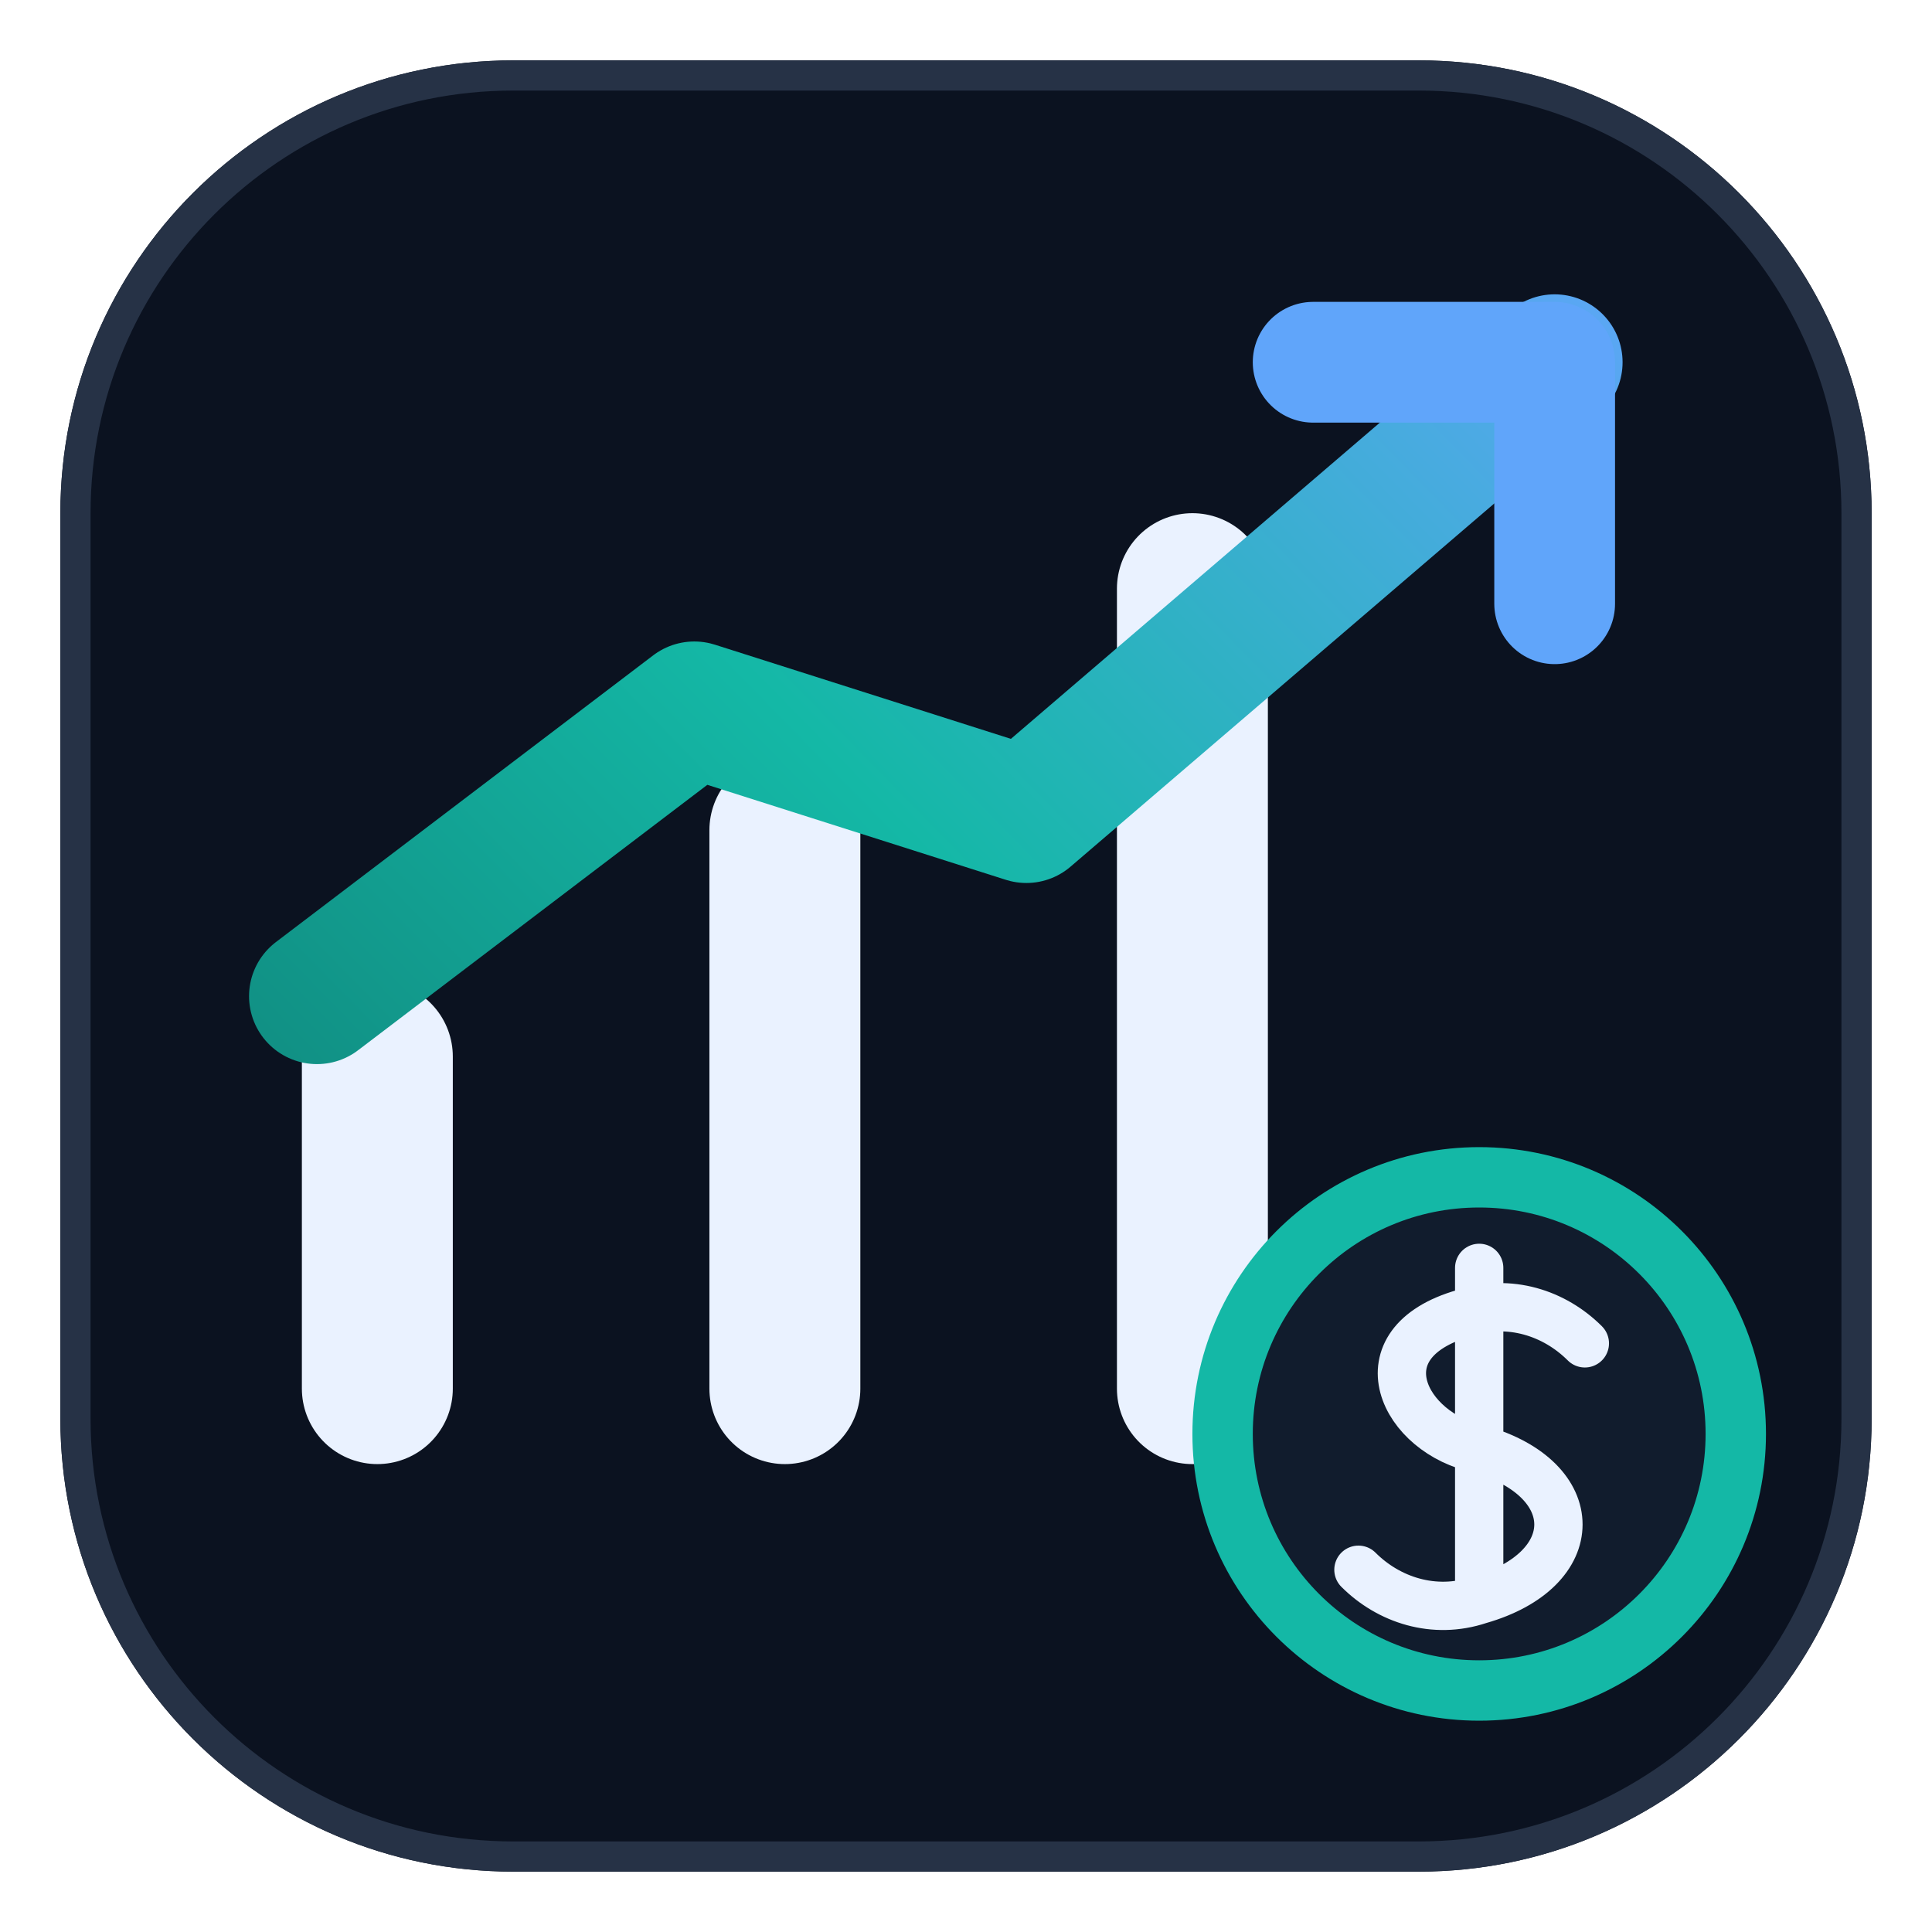
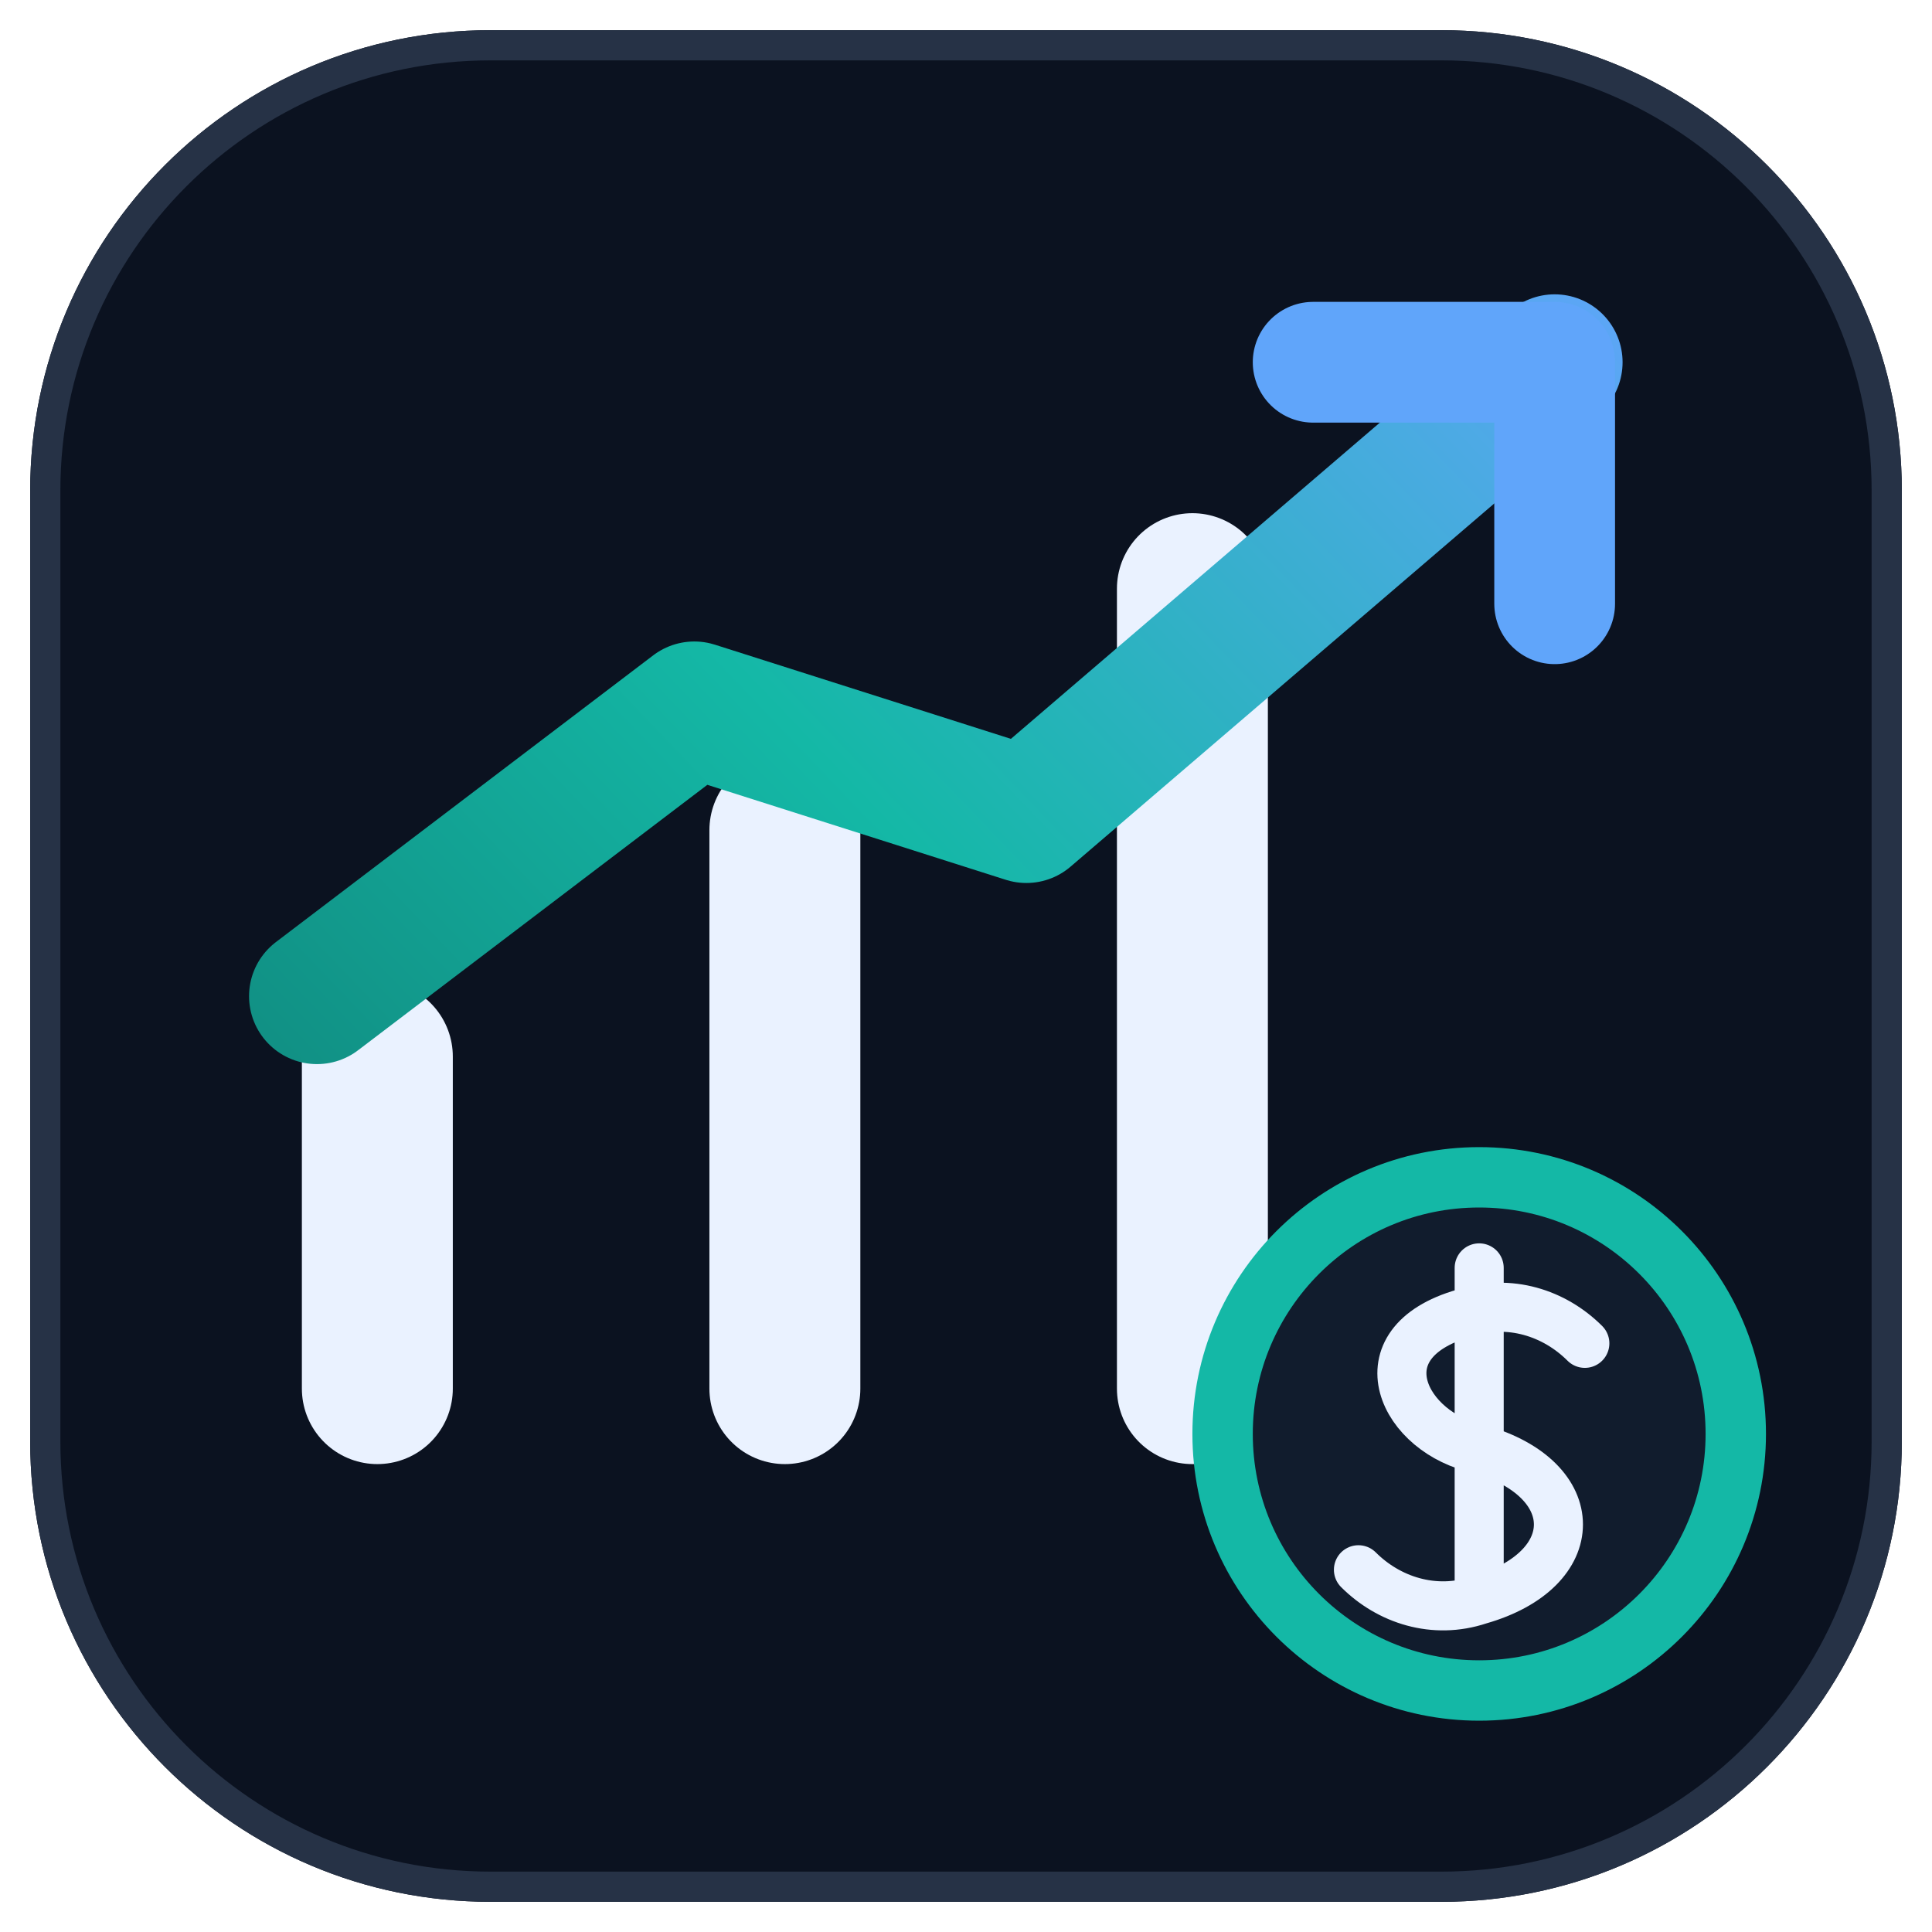
- <svg xmlns="http://www.w3.org/2000/svg" viewBox="0 0 128 128" role="img" aria-label="Wealth Arrays finance logo">
+ <svg xmlns="http://www.w3.org/2000/svg" width="512" height="512" viewBox="0 0 512 512" role="img" aria-label="Wealth Arrays finance logo">
  <defs>
-     <linearGradient id="wa" x1="18" y1="108" x2="110" y2="18" gradientUnits="userSpaceOnUse">
+     <linearGradient id="wa" x1="72" y1="432" x2="440" y2="80" gradientUnits="userSpaceOnUse">
      <stop stop-color="#0F766E" />
      <stop offset=".52" stop-color="#14B8A6" />
      <stop offset="1" stop-color="#60A5FA" />
    </linearGradient>
  </defs>
-   <rect x="4" y="4" width="120" height="120" rx="30" fill="#0B1220" />
-   <rect x="5" y="5" width="118" height="118" rx="29" fill="none" stroke="#263246" stroke-width="2" />
-   <path d="M25 92V70M52 92V55M79 92V39" stroke="#EAF2FF" stroke-width="10" stroke-linecap="round" />
-   <path d="M21 66 46 47 68 54 103 24" fill="none" stroke="url(#wa)" stroke-width="9" stroke-linecap="round" stroke-linejoin="round" />
-   <path d="M87 24h16v16" fill="none" stroke="#60A5FA" stroke-width="8" stroke-linecap="round" stroke-linejoin="round" />
-   <circle cx="98" cy="95" r="17" fill="#111C2D" stroke="#14B8A6" stroke-width="4" />
-   <path d="M98 84v22M105 89c-2-2-5-3-8-2-7 2-4 8 1 9 7 2 7 8 0 10-3 1-6 0-8-2" fill="none" stroke="#EAF2FF" stroke-width="3.2" stroke-linecap="round" />
+   <rect x="8" y="8" width="496" height="496" rx="122" fill="#0B1220" />
+   <rect x="12" y="12" width="488" height="488" rx="118" fill="none" stroke="#263246" stroke-width="8" />
+   <path d="M100 368V280M208 368V220M316 368V156" stroke="#EAF2FF" stroke-width="40" stroke-linecap="round" />
+   <path d="M84 264 184 188 272 216 412 96" fill="none" stroke="url(#wa)" stroke-width="36" stroke-linecap="round" stroke-linejoin="round" />
+   <path d="M348 96h64v64" fill="none" stroke="#60A5FA" stroke-width="32" stroke-linecap="round" stroke-linejoin="round" />
+   <circle cx="392" cy="380" r="68" fill="#111C2D" stroke="#14B8A6" stroke-width="16" />
+   <path d="M392 336v88M420 356c-8-8-20-12-32-8-28 8-16 32 4 36 28 8 28 32 0 40-12 4-24 0-32-8" fill="none" stroke="#EAF2FF" stroke-width="13" stroke-linecap="round" />
</svg>
